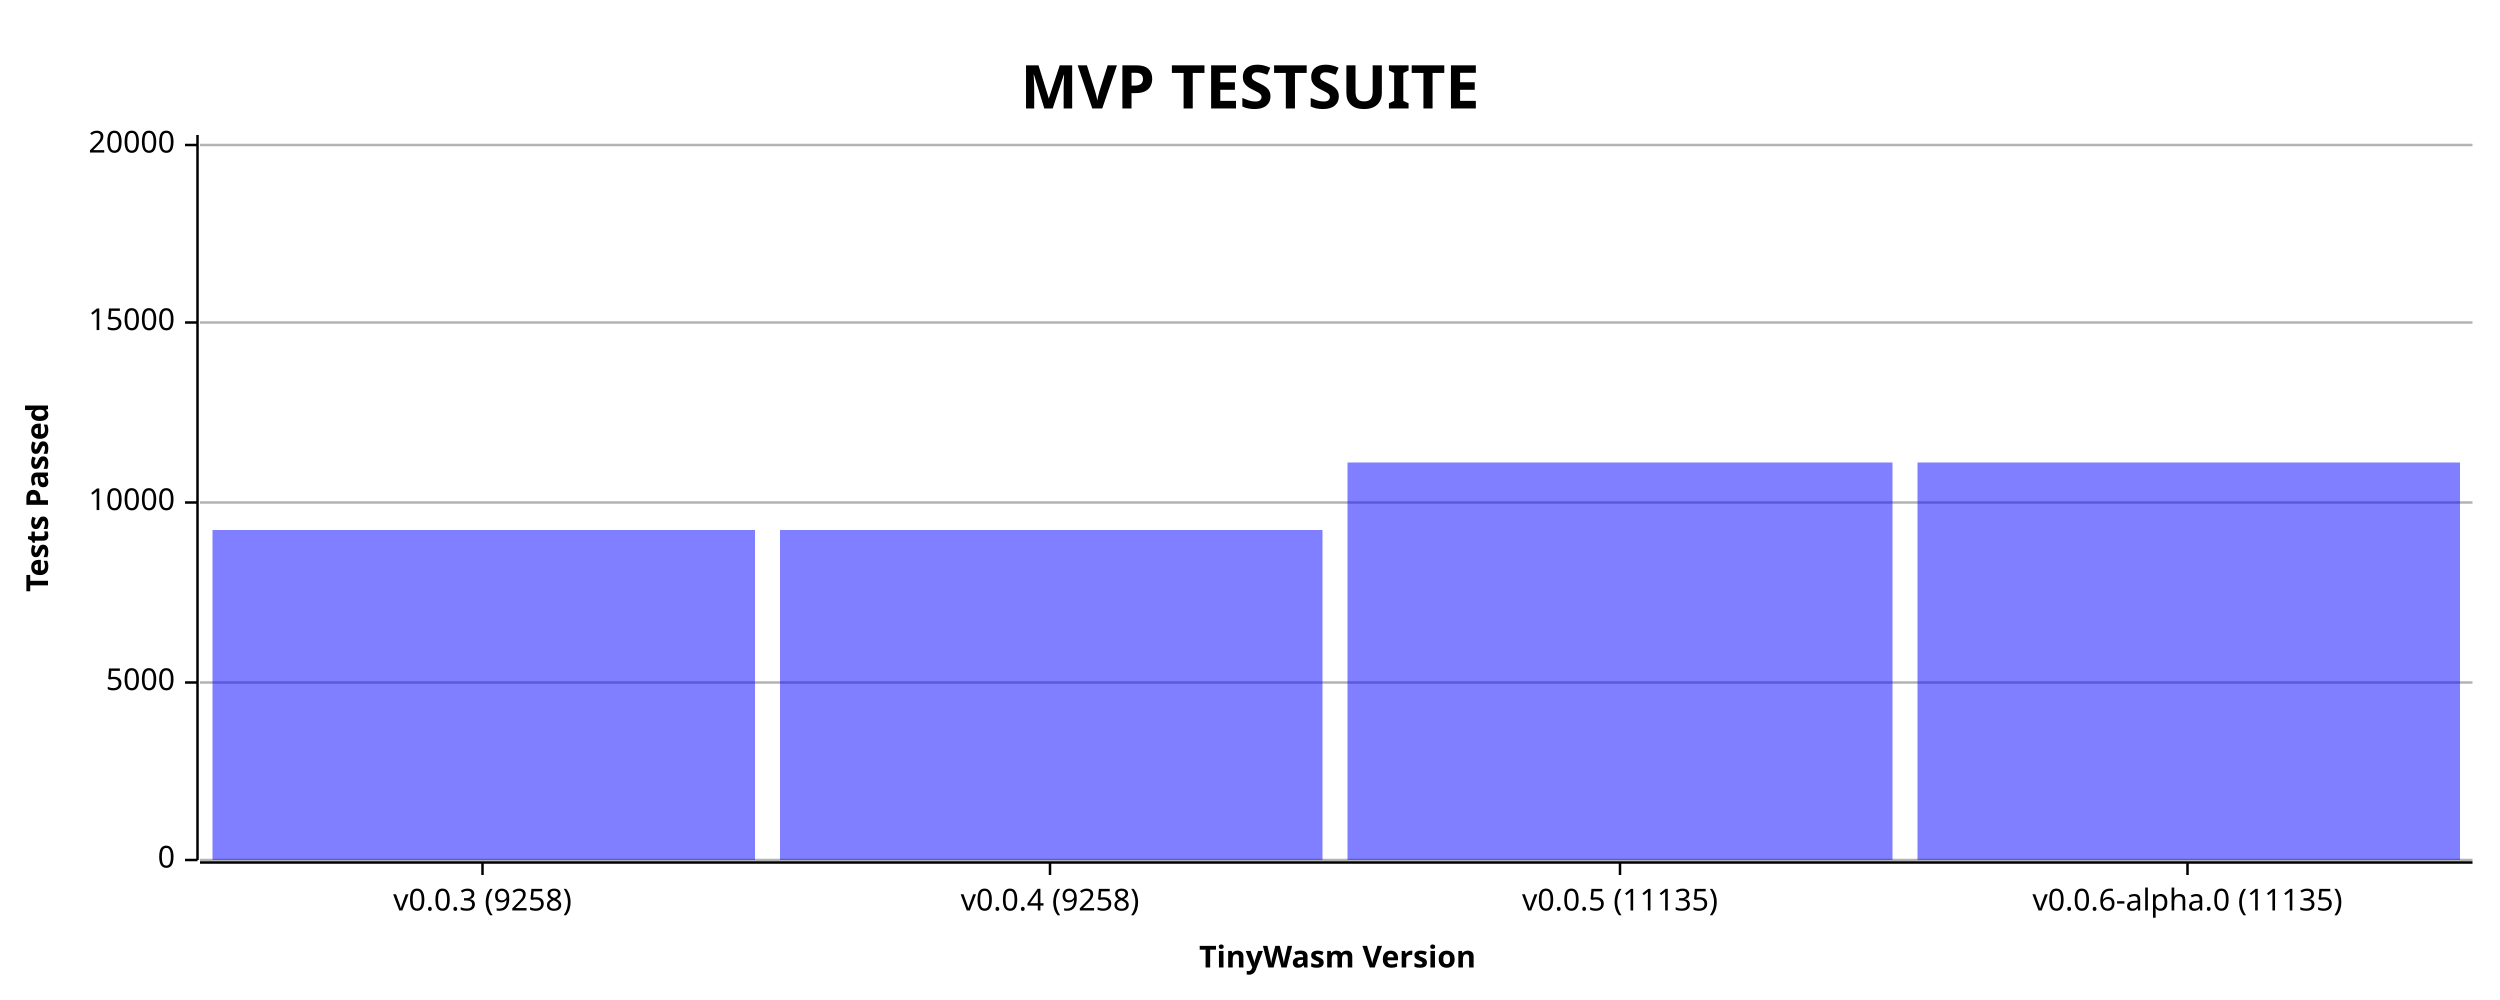
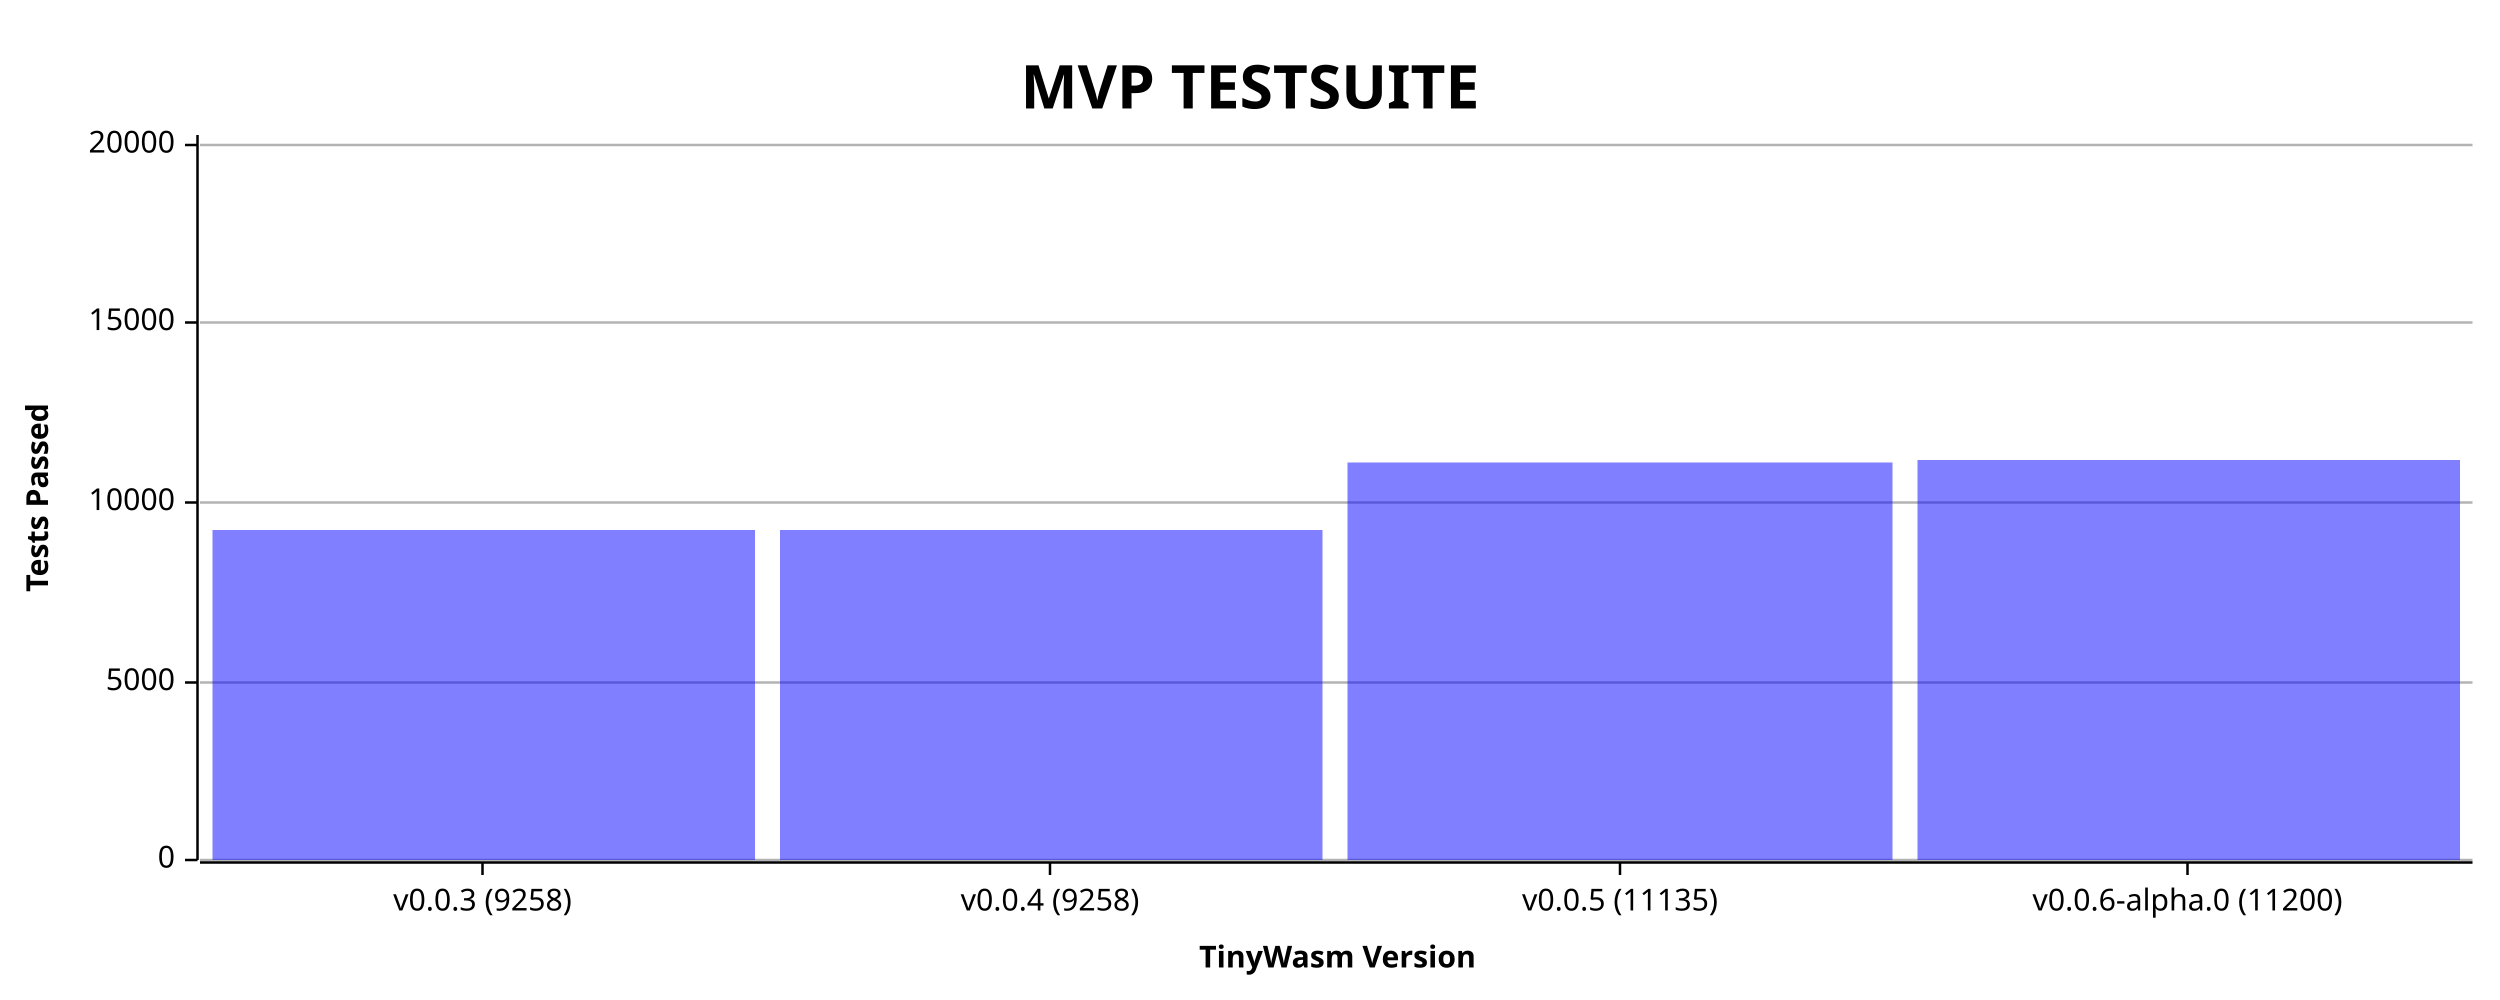
<svg xmlns="http://www.w3.org/2000/svg" width="1000" height="400" viewBox="0 0 1000 400">
  <rect x="0" y="0" width="1000" height="400" opacity="1" fill="#FFFFFF" stroke="none" />
  <text x="500" y="25" dy="0.76em" text-anchor="middle" font-family="Victor Mono" font-size="24.194" opacity="1" fill="#000000" font-weight="bold">
MVP TESTSUITE
</text>
  <text x="10" y="199" dy="0.76em" text-anchor="middle" font-family="Victor Mono" font-size="12.097" opacity="1" fill="#000000" font-weight="bold" transform="rotate(270, 10, 199)">
Tests Passed
</text>
  <text x="535" y="390" dy="-0.5ex" text-anchor="middle" font-family="Victor Mono" font-size="12.097" opacity="1" fill="#000000" font-weight="bold">
TinyWasm Version
</text>
  <line opacity="0.3" stroke="#000000" stroke-width="1" x1="80" y1="344" x2="989" y2="344" />
  <line opacity="0.3" stroke="#000000" stroke-width="1" x1="80" y1="273" x2="989" y2="273" />
  <line opacity="0.3" stroke="#000000" stroke-width="1" x1="80" y1="201" x2="989" y2="201" />
  <line opacity="0.3" stroke="#000000" stroke-width="1" x1="80" y1="129" x2="989" y2="129" />
  <line opacity="0.3" stroke="#000000" stroke-width="1" x1="80" y1="58" x2="989" y2="58" />
  <polyline fill="none" opacity="1" stroke="#000000" stroke-width="1" points="79,54 79,344 " />
  <text x="70" y="344" dy="0.5ex" text-anchor="end" font-family="Victor Mono" font-size="12.097" opacity="1" fill="#000000">
0
</text>
  <polyline fill="none" opacity="1" stroke="#000000" stroke-width="1" points="74,344 79,344 " />
  <text x="70" y="273" dy="0.5ex" text-anchor="end" font-family="Victor Mono" font-size="12.097" opacity="1" fill="#000000">
5000
</text>
  <polyline fill="none" opacity="1" stroke="#000000" stroke-width="1" points="74,273 79,273 " />
  <text x="70" y="201" dy="0.5ex" text-anchor="end" font-family="Victor Mono" font-size="12.097" opacity="1" fill="#000000">
10000
</text>
  <polyline fill="none" opacity="1" stroke="#000000" stroke-width="1" points="74,201 79,201 " />
  <text x="70" y="129" dy="0.5ex" text-anchor="end" font-family="Victor Mono" font-size="12.097" opacity="1" fill="#000000">
15000
</text>
  <polyline fill="none" opacity="1" stroke="#000000" stroke-width="1" points="74,129 79,129 " />
  <text x="70" y="58" dy="0.5ex" text-anchor="end" font-family="Victor Mono" font-size="12.097" opacity="1" fill="#000000">
20000
</text>
  <polyline fill="none" opacity="1" stroke="#000000" stroke-width="1" points="74,58 79,58 " />
  <polyline fill="none" opacity="1" stroke="#000000" stroke-width="1" points="80,345 989,345 " />
  <text x="193" y="355" dy="0.76em" text-anchor="middle" font-family="Victor Mono" font-size="12.097" opacity="1" fill="#000000">
v0.0.3 (9258)
</text>
  <polyline fill="none" opacity="1" stroke="#000000" stroke-width="1" points="193,345 193,350 " />
  <text x="420" y="355" dy="0.76em" text-anchor="middle" font-family="Victor Mono" font-size="12.097" opacity="1" fill="#000000">
v0.0.4 (9258)
</text>
  <polyline fill="none" opacity="1" stroke="#000000" stroke-width="1" points="420,345 420,350 " />
  <text x="648" y="355" dy="0.76em" text-anchor="middle" font-family="Victor Mono" font-size="12.097" opacity="1" fill="#000000">
v0.0.5 (11135)
</text>
  <polyline fill="none" opacity="1" stroke="#000000" stroke-width="1" points="648,345 648,350 " />
  <text x="875" y="355" dy="0.76em" text-anchor="middle" font-family="Victor Mono" font-size="12.097" opacity="1" fill="#000000">
- v0.0.6-alpha.0 (11135)
+ v0.0.6-alpha.0 (11200)
</text>
  <polyline fill="none" opacity="1" stroke="#000000" stroke-width="1" points="875,345 875,350 " />
-   <rect x="85" y="212" width="217" height="132" opacity="0.5" fill="#0000FF" stroke="none" />
-   <rect x="767" y="185" width="217" height="159" opacity="0.5" fill="#0000FF" stroke="none" />
  <rect x="539" y="185" width="218" height="159" opacity="0.5" fill="#0000FF" stroke="none" />
  <rect x="312" y="212" width="217" height="132" opacity="0.5" fill="#0000FF" stroke="none" />
+   <rect x="767" y="184" width="217" height="160" opacity="0.5" fill="#0000FF" stroke="none" />
+   <rect x="85" y="212" width="217" height="132" opacity="0.5" fill="#0000FF" stroke="none" />
</svg>
